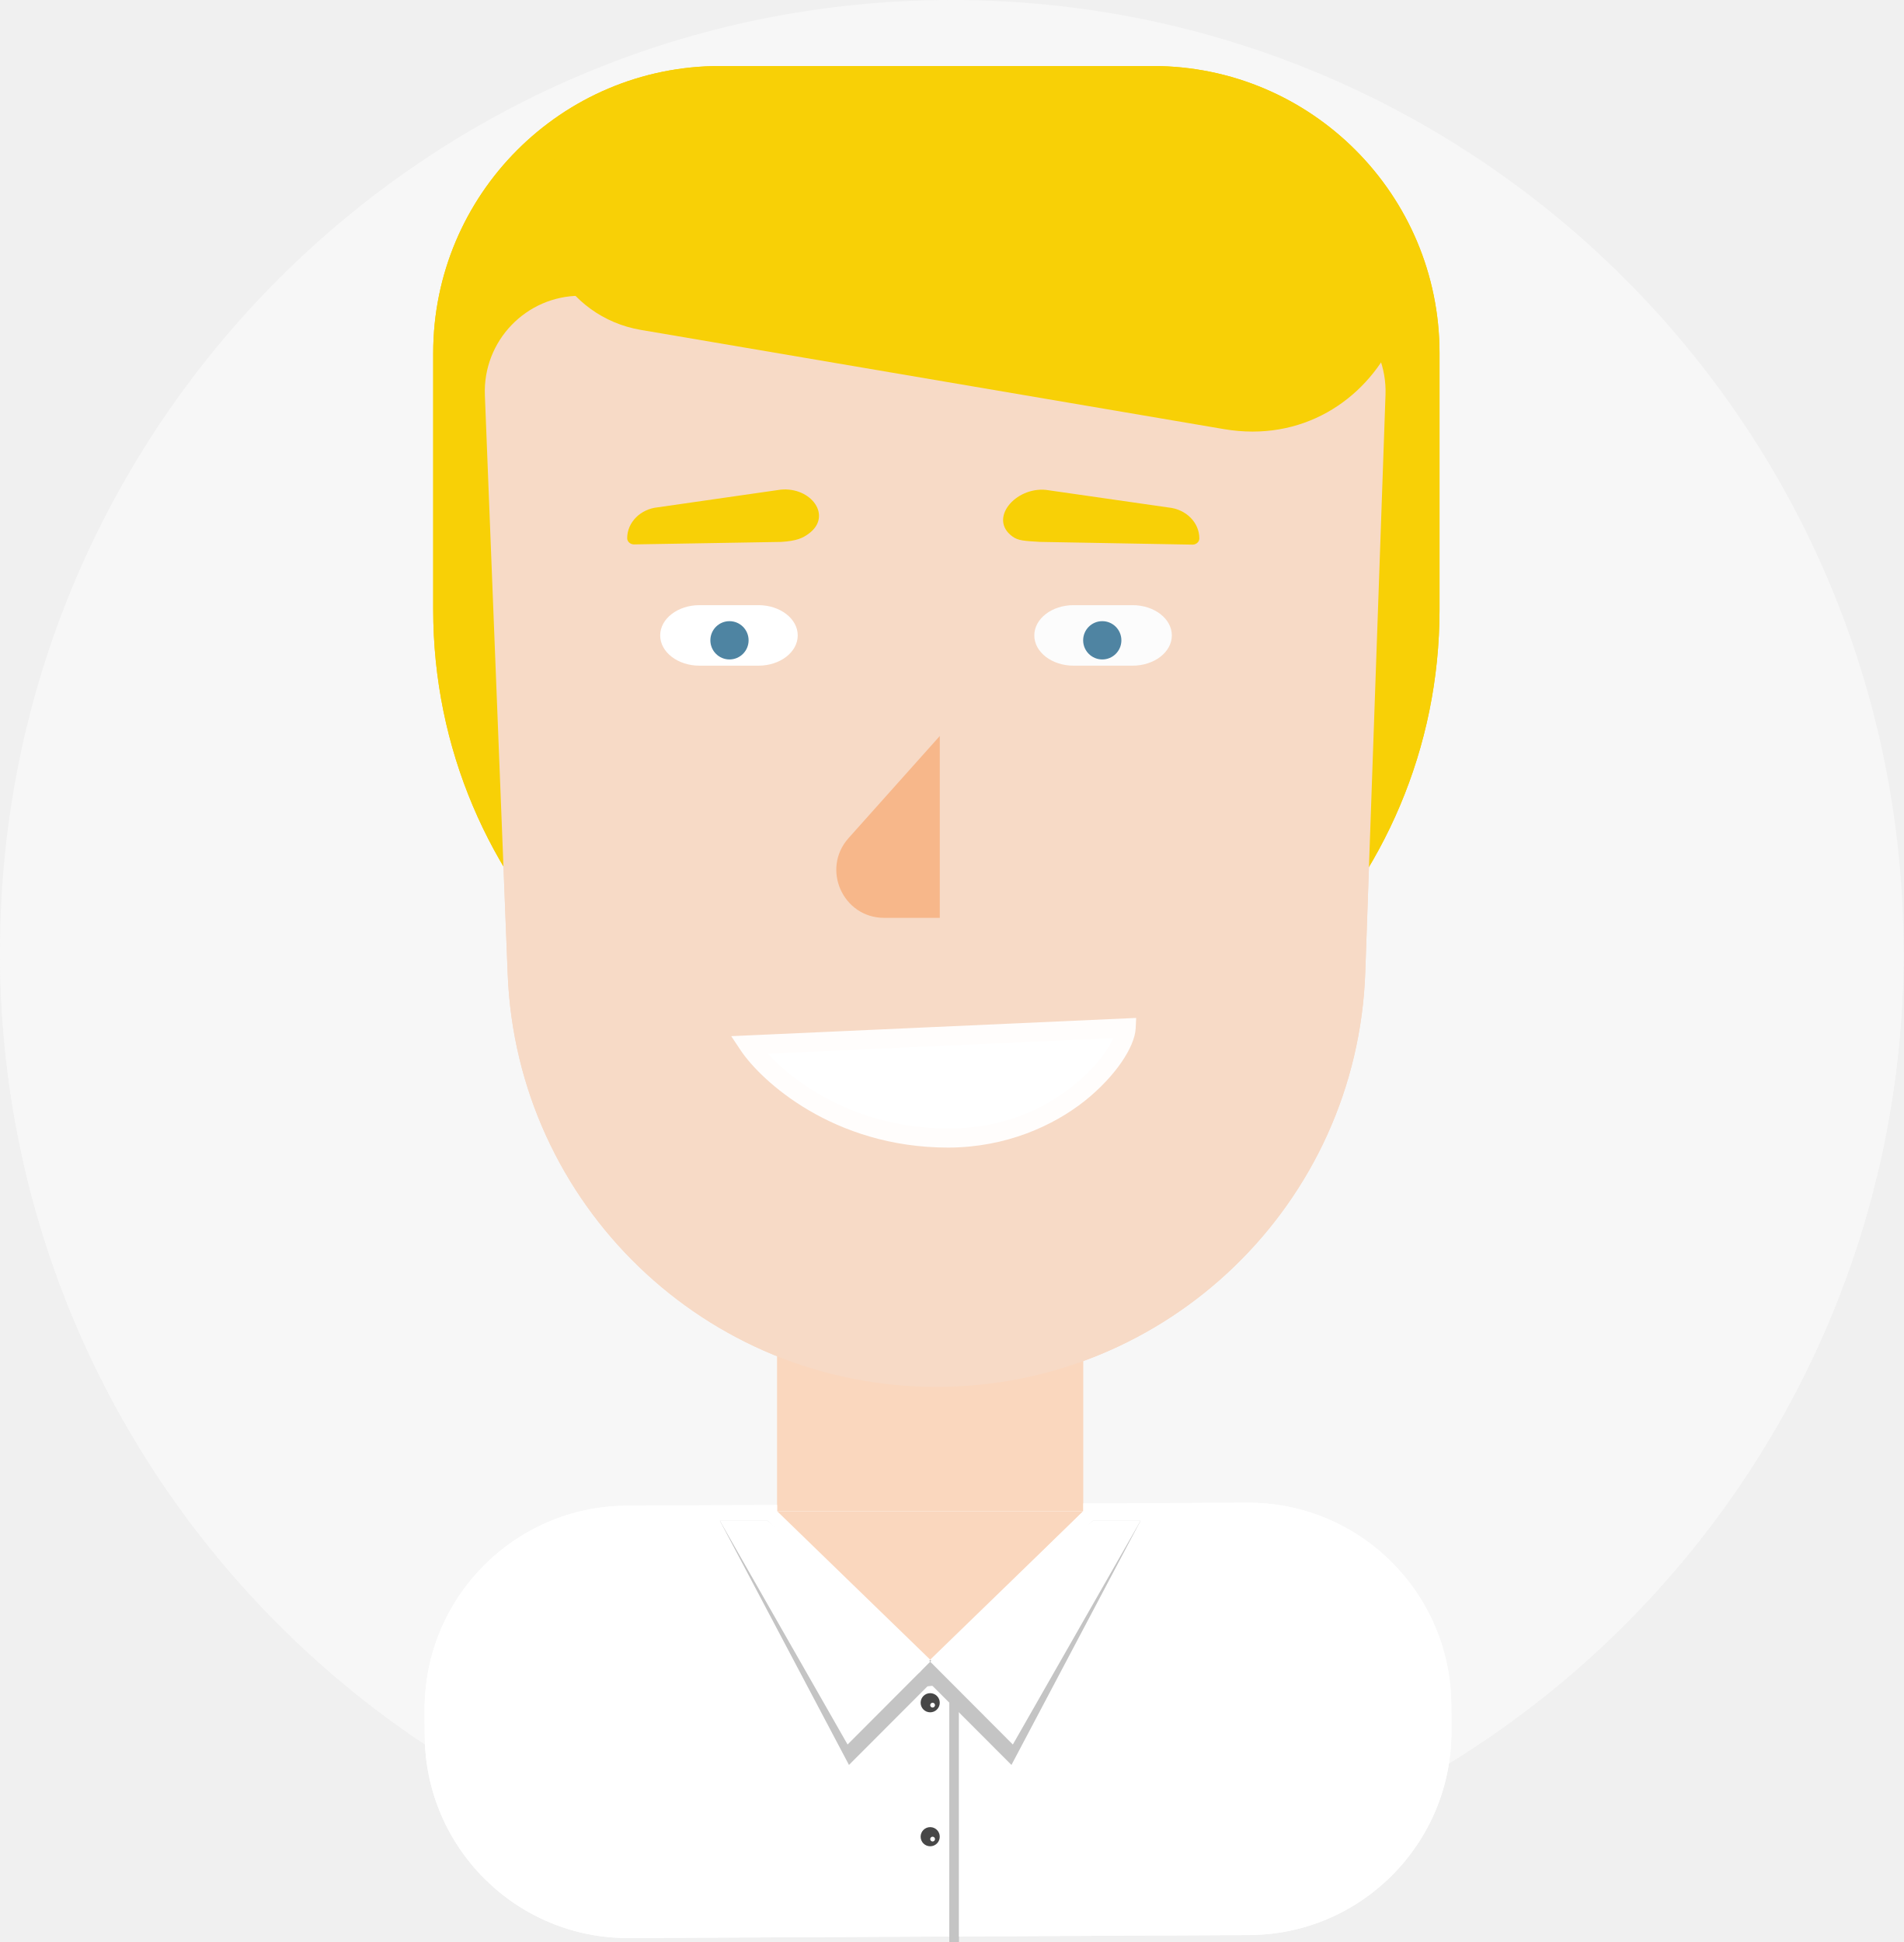
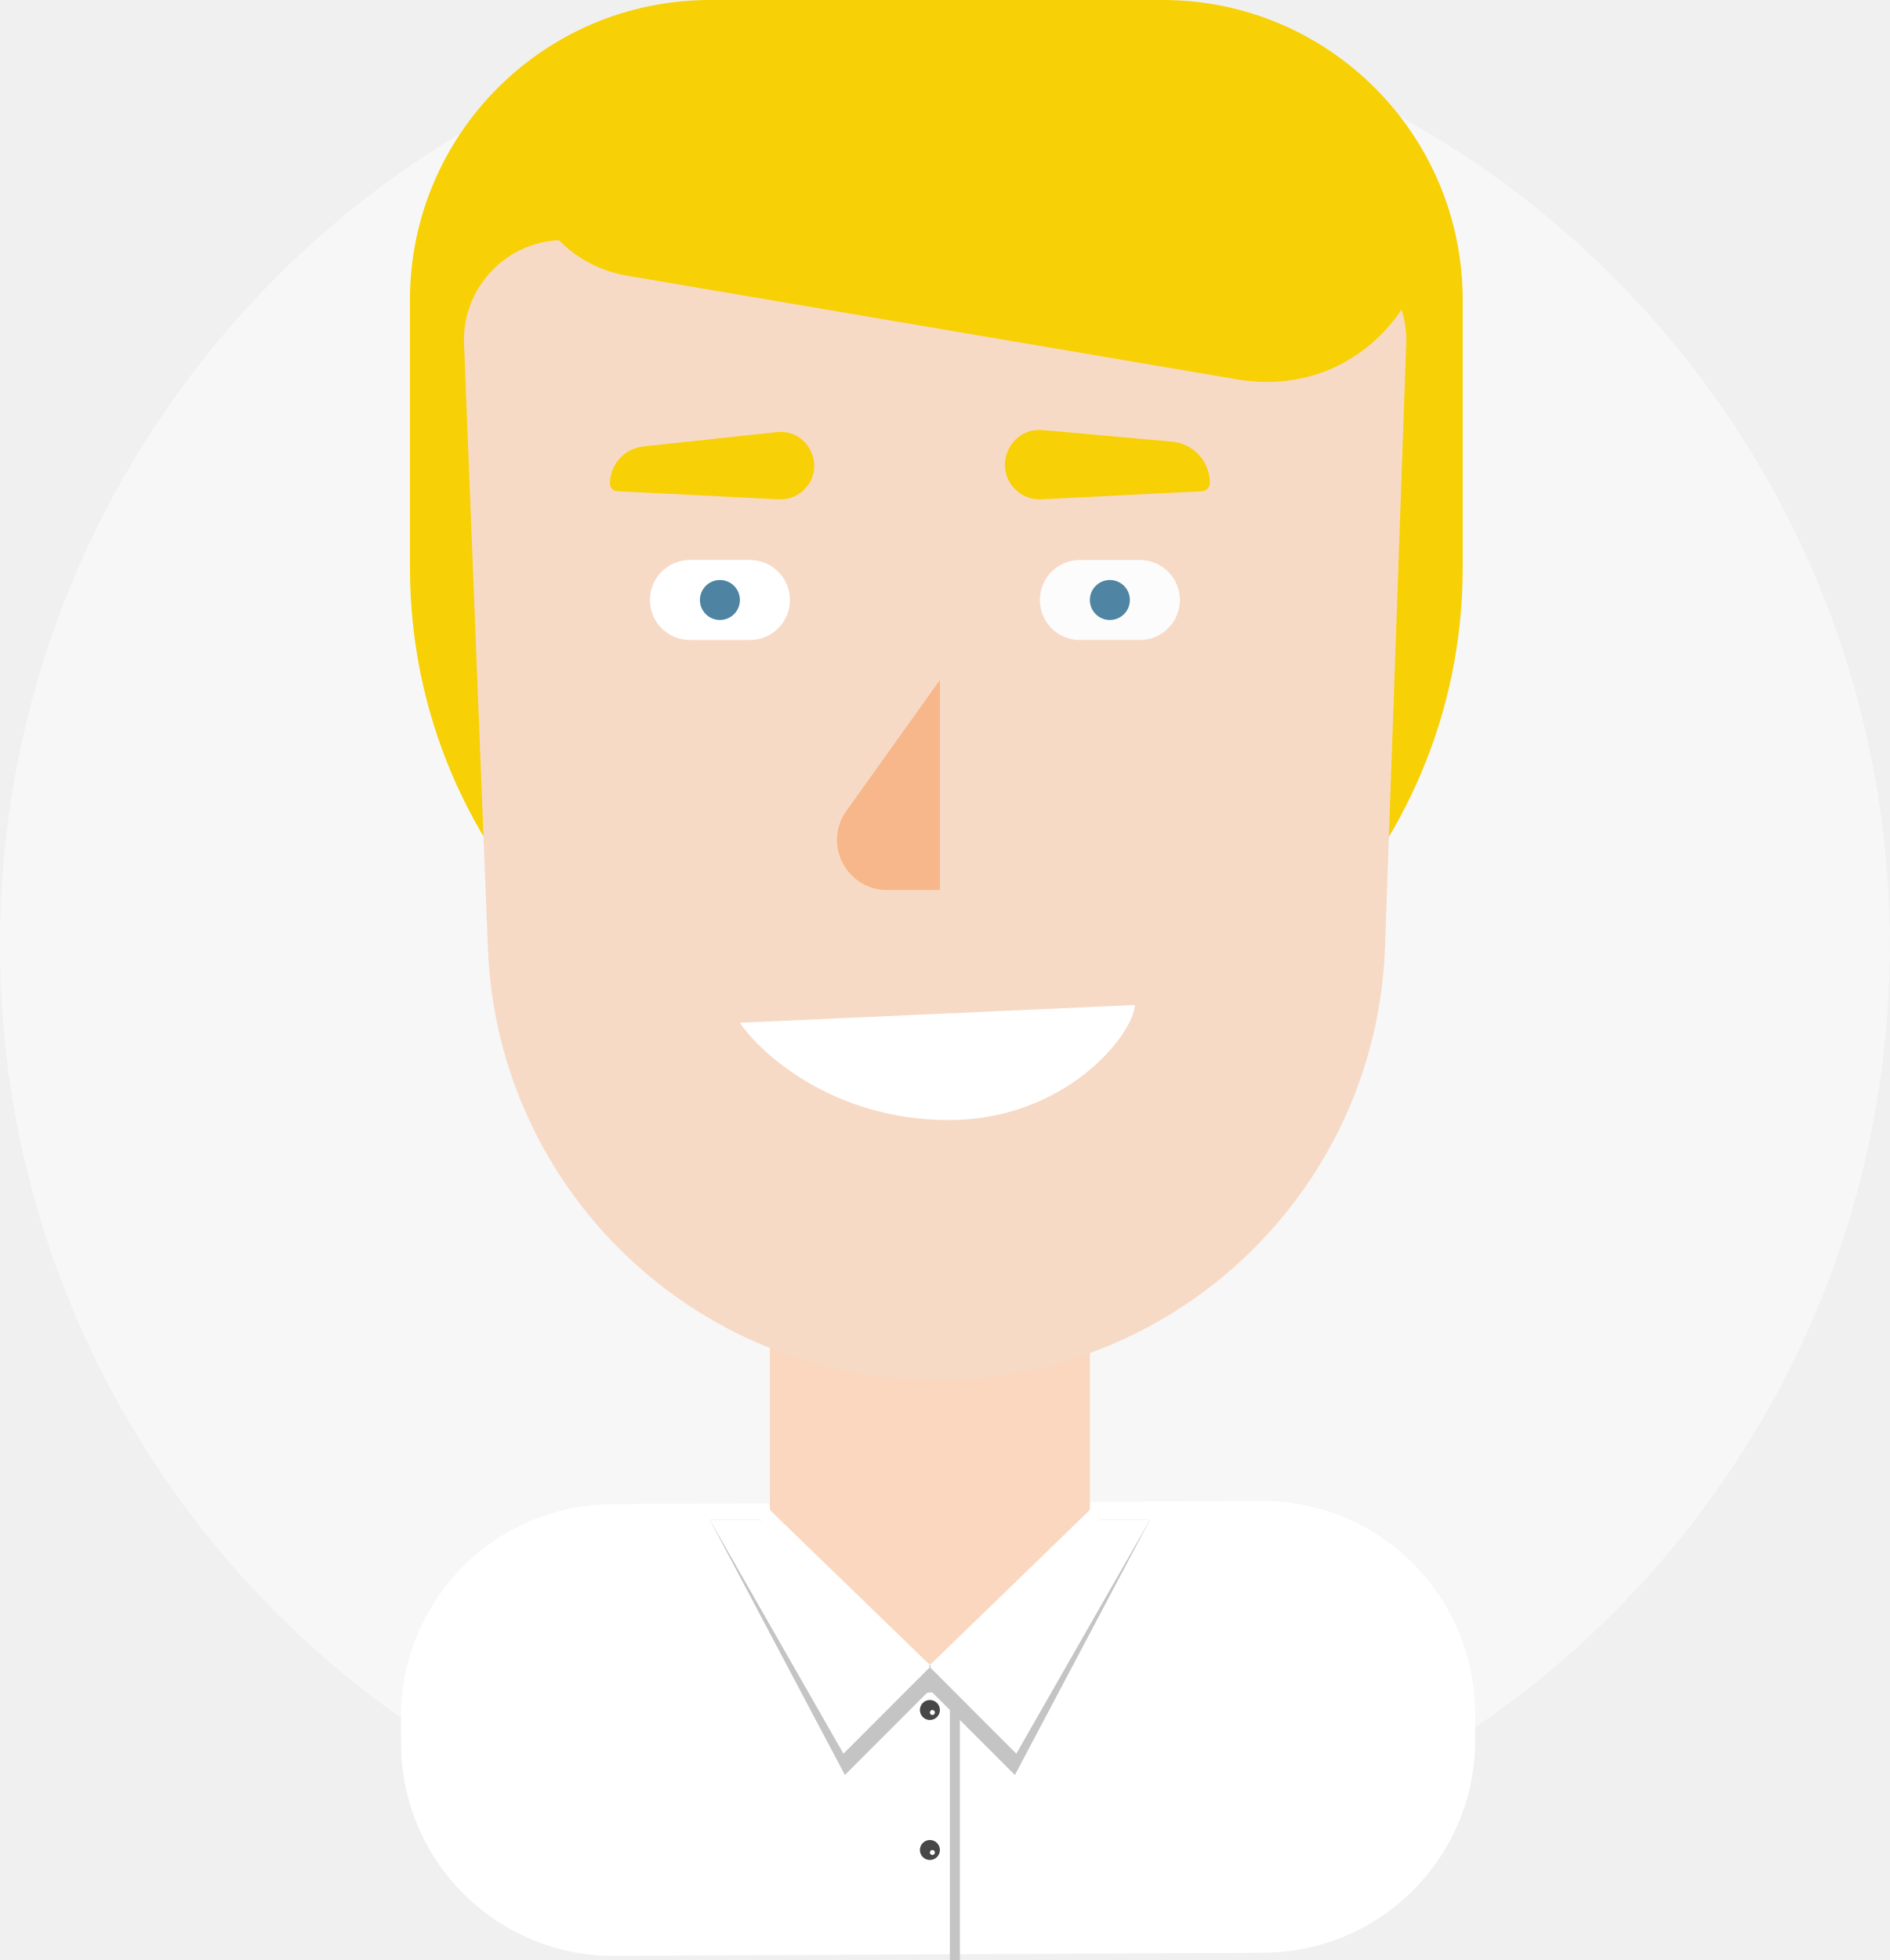
- <svg xmlns="http://www.w3.org/2000/svg" xmlns:xlink="http://www.w3.org/1999/xlink" width="346" height="353" viewBox="0 0 346 353" version="1.1">
-   <g id="Canvas" transform="translate(3989 -2570)">
-     <g id="Group 10">
-       <g id="Ellipse 3.2">
-         <use xlink:href="#path0_fill" transform="translate(-3989 2570)" fill="#F7F7F7" />
+ <svg xmlns="http://www.w3.org/2000/svg" xmlns:xlink="http://www.w3.org/1999/xlink" width="189" height="196" viewBox="0 0 189 196" version="1.1">
+   <g id="Canvas" transform="translate(847 2567)">
+     <g id="Group 6">
+       <g id="Ellipse">
+         <use xlink:href="#path0_fill" transform="translate(-847 -2567)" fill="#F7F7F7" />
      </g>
-       <g id="Ellipse 3.3">
-         <use xlink:href="#path1_fill" transform="translate(-3989 2743)" fill="#F7F7F7" />
-       </g>
-       <g id="hoggi-nator">
-         <g id="Canvas">
-           <g id="Group 5">
-             <g id="Rectangle 5.3">
-               <g id="Vector">
-                 <use xlink:href="#path2_fill" transform="matrix(0.00484548 0.999988 -0.999988 0.00484924 -3725.38 2842.97)" fill="#FFFFFF" />
-               </g>
-             </g>
-             <g id="Rectangle 9">
-               <g id="Vector">
-                 <use xlink:href="#path3_fill" transform="translate(-3824.26 2871.68)" fill="#C4C4C4" />
-               </g>
-             </g>
-             <g id="Rectangle 5.2">
-               <g id="Vector">
-                 <use xlink:href="#path4_fill" transform="matrix(0.00484548 0.999988 -0.999988 0.00484924 -3792.13 2813.11)" fill="#FAD7BE" />
-               </g>
-             </g>
-             <g id="Rectangle">
-               <g id="Vector">
-                 <use xlink:href="#path5_fill" transform="translate(-3910.26 2582)" fill="#F8D006" />
-               </g>
-             </g>
-             <g id="Rectangle">
-               <g id="Vector">
-                 <use xlink:href="#path6_fill" transform="translate(-3900.88 2623.76)" fill="#F7DAC6" />
-               </g>
-             </g>
-             <g id="Vector 3.2">
-               <g id="Vector">
-                 <use xlink:href="#path7_fill" transform="translate(-3852.93 2756.85)" fill="#FFFFFF" />
-               </g>
-               <g id="Vector">
-                 <use xlink:href="#path8_fill" transform="translate(-3856.09 2755.03)" fill="#FCC7A2" />
-               </g>
-             </g>
-             <g id="Rectangle 4.1">
-               <g id="Vector">
-                 <use xlink:href="#path9_fill" transform="matrix(1 0 0 -1 -3804.29 2668.88)" fill="#F8D006" />
-               </g>
-             </g>
-             <g id="Rectangle 4.3">
-               <g id="Vector">
-                 <use xlink:href="#path10_fill" transform="matrix(1 0 0 -1 -3875.52 2668.88)" fill="#F8D006" />
-               </g>
-             </g>
-             <g id="Rectangle 4.2">
-               <g id="Vector">
-                 <use xlink:href="#path11_fill" transform="translate(-3890.7 2590.79)" fill="#F8D006" />
-               </g>
-             </g>
-             <g id="Rectangle 3.10">
-               <g id="Vector">
-                 <use xlink:href="#path12_fill" transform="translate(-3800.81 2679.43)" fill="#FCFCFC" />
-               </g>
-             </g>
-             <g id="Rectangle 3.11">
-               <g id="Vector">
-                 <use xlink:href="#path12_fill" transform="translate(-3868.57 2679.43)" fill="#FFFFFF" />
-               </g>
-             </g>
-             <g id="Rectangle 3.12">
-               <g id="Vector">
-                 <use xlink:href="#path13_fill" transform="translate(-3859.88 2682.91)" fill="#2B6B8F" fill-opacity="0.83" />
-               </g>
-             </g>
-             <g id="Rectangle 3.13">
-               <g id="Vector">
-                 <use xlink:href="#path13_fill" transform="translate(-3792.12 2682.91)" fill="#4F84A2" />
-               </g>
-             </g>
-             <g id="Polygon 2">
-               <g id="Vector">
-                 <use xlink:href="#path14_fill" transform="matrix(1 0 0 -1 -3847.72 2871.68)" fill="#FAD7BE" />
-               </g>
-             </g>
-             <g id="Rectangle 3.15">
-               <g id="Vector">
-                 <use xlink:href="#path15_fill" transform="matrix(6.12086e-17 -1 1 6.12561e-17 -3836.99 2736.84)" fill="#F7B78A" />
-               </g>
-             </g>
-             <g id="Rectangle 8.4">
-               <g id="Vector">
-                 <use xlink:href="#path16_fill" transform="translate(-3858.14 2846.45)" fill="#C4C4C4" />
-               </g>
-             </g>
-             <g id="Rectangle 8.6">
-               <g id="Vector">
-                 <use xlink:href="#path17_fill" transform="matrix(-1 0 0 1 -3781.7 2844.71)" fill="#FFFFFF" />
-               </g>
-             </g>
-             <g id="Rectangle 8">
-               <g id="Vector">
-                 <use xlink:href="#path18_fill" transform="translate(-3858.14 2846.45)" fill="#FFFFFF" />
-               </g>
-             </g>
-             <g id="Rectangle 8.7">
-               <g id="Vector">
-                 <use xlink:href="#path16_fill" transform="matrix(-1 0 0 1 -3781.7 2846.45)" fill="#C4C4C4" />
-               </g>
-             </g>
-             <g id="Rectangle 9">
-               <g id="Vector">
-                 <use xlink:href="#path19_fill" transform="translate(-3816.45 2877.77)" fill="#C4C4C4" />
-               </g>
-             </g>
-             <g id="Rectangle 8.8">
-               <g id="Vector">
-                 <use xlink:href="#path18_fill" transform="matrix(-1 0 0 1 -3781.7 2846.45)" fill="#FFFFFF" />
-               </g>
-             </g>
-             <g id="Ellipse 3">
-               <g id="Vector">
-                 <use xlink:href="#path20_fill" transform="translate(-3821.66 2877.77)" fill="#474747" />
-               </g>
-             </g>
-             <g id="Ellipse 3.3">
-               <g id="Vector">
-                 <use xlink:href="#path21_fill" transform="matrix(1 0 0 -1 -3819.92 2880.38)" fill="#FFFFFF" />
-               </g>
-             </g>
-             <g id="Ellipse 3.2">
-               <g id="Vector">
-                 <use xlink:href="#path20_fill" transform="translate(-3821.66 2902.12)" fill="#474747" />
-               </g>
-             </g>
-             <g id="Ellipse 3.4">
-               <g id="Vector">
-                 <use xlink:href="#path21_fill" transform="matrix(1 0 0 -1 -3819.92 2904.73)" fill="#FFFFFF" />
-               </g>
-             </g>
-           </g>
+       <g id="Group 5">
+         <g id="Rectangle 5.3">
+           <use xlink:href="#path1_fill" transform="matrix(0.00485233 0.999988 -0.999988 0.00484239 -699.583 -2417)" fill="#FFFFFF" />
        </g>
-       </g>
-       <g id="hoggi-nator">
-         <g id="Canvas">
-           <g id="Group 5">
-             <g id="Rectangle 5.3">
-               <g id="Vector">
-                 <use xlink:href="#path2_fill" transform="matrix(0.00484548 0.999988 -0.999988 0.00484924 -3725.38 2842.97)" fill="#FFFFFF" />
-               </g>
-             </g>
-             <g id="Rectangle 9">
-               <g id="Vector">
-                 <use xlink:href="#path3_fill" transform="translate(-3824.26 2871.68)" fill="#C4C4C4" />
-               </g>
-             </g>
-             <g id="Rectangle 5.2">
-               <g id="Vector">
-                 <use xlink:href="#path4_fill" transform="matrix(0.00484548 0.999988 -0.999988 0.00484924 -3792.13 2813.11)" fill="#FAD7BE" />
-               </g>
-             </g>
-             <g id="Rectangle">
-               <g id="Vector">
-                 <use xlink:href="#path5_fill" transform="translate(-3910.26 2582)" fill="#F8D006" />
-               </g>
-             </g>
-             <g id="Rectangle">
-               <g id="Vector">
-                 <use xlink:href="#path6_fill" transform="translate(-3900.88 2623.76)" fill="#F7DAC6" />
-               </g>
-             </g>
-             <g id="Vector 3.2">
-               <g id="Vector">
-                 <use xlink:href="#path7_fill" transform="translate(-3852.93 2756.85)" fill="#FFFFFF" />
-               </g>
-               <g id="Vector">
-                 <use xlink:href="#path8_fill" transform="translate(-3856.09 2755.03)" fill="#FFFDFC" />
-               </g>
-             </g>
-             <g id="Rectangle 4.3">
-               <g id="Vector">
-                 <use xlink:href="#path22_fill" transform="matrix(1 0 0 -1 -3875 2668.96)" fill="#F8D006" />
-               </g>
-             </g>
-             <g id="Rectangle 4.4">
-               <g id="Vector">
-                 <use xlink:href="#path23_fill" transform="matrix(-1 0 -0 -1 -3771 2669)" fill="#F8D006" />
-               </g>
-             </g>
-             <g id="Rectangle 4.2">
-               <g id="Vector">
-                 <use xlink:href="#path11_fill" transform="translate(-3890.7 2590.79)" fill="#F8D006" />
-               </g>
-             </g>
-             <g id="Rectangle 3.10">
-               <g id="Vector">
-                 <use xlink:href="#path24_fill" transform="translate(-3801 2680)" fill="#FCFCFC" />
-               </g>
-             </g>
-             <g id="Rectangle 3.11">
-               <g id="Vector">
-                 <use xlink:href="#path24_fill" transform="translate(-3869 2680)" fill="#FFFFFF" />
-               </g>
-             </g>
-             <g id="Rectangle 3.12">
-               <g id="Vector">
-                 <use xlink:href="#path13_fill" transform="translate(-3859.88 2682.91)" fill="#2B6B8F" fill-opacity="0.83" />
-               </g>
-             </g>
-             <g id="Rectangle 3.13">
-               <g id="Vector">
-                 <use xlink:href="#path13_fill" transform="translate(-3792.12 2682.91)" fill="#4F84A2" />
-               </g>
-             </g>
-             <g id="Polygon 2">
-               <g id="Vector">
-                 <use xlink:href="#path14_fill" transform="matrix(1 0 0 -1 -3847.72 2871.68)" fill="#FAD7BE" />
-               </g>
-             </g>
-             <g id="Rectangle 3.15">
-               <g id="Vector">
-                 <use xlink:href="#path15_fill" transform="matrix(6.12086e-17 -1 1 6.12561e-17 -3836.99 2736.84)" fill="#F7B78A" />
-               </g>
-             </g>
-             <g id="Rectangle 8.4">
-               <g id="Vector">
-                 <use xlink:href="#path16_fill" transform="translate(-3858.14 2846.45)" fill="#C4C4C4" />
-               </g>
-             </g>
-             <g id="Rectangle 8.6">
-               <g id="Vector">
-                 <use xlink:href="#path17_fill" transform="matrix(-1 0 0 1 -3781.7 2844.71)" fill="#FFFFFF" />
-               </g>
-             </g>
-             <g id="Rectangle 8">
-               <g id="Vector">
-                 <use xlink:href="#path18_fill" transform="translate(-3858.14 2846.45)" fill="#FFFFFF" />
-               </g>
-             </g>
-             <g id="Rectangle 8.7">
-               <g id="Vector">
-                 <use xlink:href="#path16_fill" transform="matrix(-1 0 0 1 -3781.7 2846.45)" fill="#C4C4C4" />
-               </g>
-             </g>
-             <g id="Rectangle 9">
-               <g id="Vector">
-                 <use xlink:href="#path19_fill" transform="translate(-3816.45 2877.77)" fill="#C4C4C4" />
-               </g>
-             </g>
-             <g id="Rectangle 8.8">
-               <g id="Vector">
-                 <use xlink:href="#path18_fill" transform="matrix(-1 0 0 1 -3781.7 2846.45)" fill="#FFFFFF" />
-               </g>
-             </g>
-             <g id="Ellipse 3">
-               <g id="Vector">
-                 <use xlink:href="#path20_fill" transform="translate(-3821.66 2877.77)" fill="#474747" />
-               </g>
-             </g>
-             <g id="Ellipse 3.3">
-               <g id="Vector">
-                 <use xlink:href="#path21_fill" transform="matrix(1 0 0 -1 -3819.92 2880.38)" fill="#FFFFFF" />
-               </g>
-             </g>
-             <g id="Ellipse 3.2">
-               <g id="Vector">
-                 <use xlink:href="#path20_fill" transform="translate(-3821.66 2902.12)" fill="#474747" />
-               </g>
-             </g>
-             <g id="Ellipse 3.4">
-               <g id="Vector">
-                 <use xlink:href="#path21_fill" transform="matrix(1 0 0 -1 -3819.92 2904.73)" fill="#FFFFFF" />
-               </g>
-             </g>
-           </g>
+         <g id="Rectangle 9">
+           <use xlink:href="#path2_fill" transform="translate(-756.5 -2400.5)" fill="#C4C4C4" />
+         </g>
+         <g id="Rectangle 5.2">
+           <use xlink:href="#path3_fill" transform="matrix(0.00485233 0.999988 -0.999988 0.00484239 -738.001 -2434.16)" fill="#FAD7BE" />
+         </g>
+         <g id="Rectangle">
+           <use xlink:href="#path4_fill" transform="translate(-806 -2567)" fill="#F8D006" />
+         </g>
+         <g id="Rectangle">
+           <use xlink:href="#path5_fill" transform="translate(-801 -2543)" fill="#F7DAC6" />
+         </g>
+         <g id="Vector 3.2">
+           <use xlink:href="#path6_fill" transform="translate(-773 -2466.5)" fill="#FFFFFF" />
+         </g>
+         <g id="Rectangle 4.1">
+           <use xlink:href="#path7_fill" transform="matrix(-1 0 0 -1 -726 -2517)" fill="#F8D006" />
+         </g>
+         <g id="Rectangle 4.3">
+           <use xlink:href="#path8_fill" transform="matrix(1 0 0 -1 -786 -2517)" fill="#F8D006" />
+         </g>
+         <g id="Rectangle 4.2">
+           <use xlink:href="#path9_fill" transform="translate(-799.619 -2562.3)" fill="#F8D006" />
+         </g>
+         <g id="Rectangle 3.10">
+           <use xlink:href="#path10_fill" transform="translate(-743 -2511)" fill="#FCFCFC" />
+         </g>
+         <g id="Rectangle 3.11">
+           <use xlink:href="#path10_fill" transform="translate(-782 -2511)" fill="#FFFFFF" />
+         </g>
+         <g id="Rectangle 3.12">
+           <use xlink:href="#path11_fill" transform="translate(-777 -2509)" fill="#2B6B8F" fill-opacity="0.83" />
+         </g>
+         <g id="Rectangle 3.13">
+           <use xlink:href="#path11_fill" transform="translate(-738 -2509)" fill="#4F84A2" />
+         </g>
+         <g id="Polygon 2">
+           <use xlink:href="#path12_fill" transform="matrix(1 0 0 -1 -770 -2400.5)" fill="#FAD7BE" />
+         </g>
+         <g id="Rectangle 3.15">
+           <use xlink:href="#path13_fill" transform="matrix(6.12952e-17 -1 1 6.11696e-17 -768 -2478)" fill="#F7B78A" />
+         </g>
+         <g id="Rectangle 8.4">
+           <use xlink:href="#path14_fill" transform="translate(-776 -2415)" fill="#C4C4C4" />
+         </g>
+         <g id="Rectangle 8.6">
+           <use xlink:href="#path15_fill" transform="matrix(-1 0 0 1 -732 -2416)" fill="#FFFFFF" />
+         </g>
+         <g id="Rectangle 8">
+           <use xlink:href="#path16_fill" transform="translate(-776 -2415)" fill="#FFFFFF" />
+         </g>
+         <g id="Rectangle 8.7">
+           <use xlink:href="#path14_fill" transform="matrix(-1 0 0 1 -732 -2415)" fill="#C4C4C4" />
+         </g>
+         <g id="Rectangle 9">
+           <use xlink:href="#path17_fill" transform="translate(-752 -2397)" fill="#C4C4C4" />
+         </g>
+         <g id="Rectangle 8.8">
+           <use xlink:href="#path16_fill" transform="matrix(-1 0 0 1 -732 -2415)" fill="#FFFFFF" />
+         </g>
+         <g id="Ellipse 3">
+           <use xlink:href="#path18_fill" transform="translate(-755 -2397)" fill="#474747" />
+         </g>
+         <g id="Ellipse 3.3">
+           <use xlink:href="#path19_fill" transform="matrix(1 0 0 -1 -754 -2395.5)" fill="#FFFFFF" />
+         </g>
+         <g id="Ellipse 3.2">
+           <use xlink:href="#path20_fill" transform="translate(-755 -2383)" fill="#474747" />
+         </g>
+         <g id="Ellipse 3.4">
+           <use xlink:href="#path19_fill" transform="matrix(1 0 0 -1 -754 -2381.5)" fill="#FFFFFF" />
        </g>
      </g>
    </g>
  </g>
  <defs>
-     <path id="path0_fill" d="M 346 173C 346 268.545 268.545 346 173 346C 77.455 346 0 268.545 0 173C 0 77.455 77.455 0 173 0C 268.545 0 346 77.455 346 173Z" />
-     <path id="path1_fill" d="M 173 173C 268.545 173 346 95.545 346 0L 0 0C 0 95.545 77.455 173 173 173Z" />
-     <path id="path2_fill" d="M 0 36.934C 0 16.536 16.559 0 36.986 0L 41.602 0C 62.029 0 78.588 16.536 78.588 36.934L 78.588 149.688C 78.588 170.086 62.029 186.621 41.602 186.621L 36.986 186.621C 16.559 186.621 0 170.086 0 149.688L 0 36.934Z" />
-     <path id="path3_fill" d="M 4.343 0L 8.687 4.349L 0 5.219L 4.343 0Z" />
-     <path id="path4_fill" d="M 0.27 -5.58116e-13L 31.585 0.152L 31.316 55.746L 0 55.594L 0.27 -5.58116e-13Z" />
-     <path id="path5_fill" d="M 0 52.194C 0 23.368 23.335 0 52.12 0L 130.797 0C 159.582 0 182.917 23.368 182.917 52.194L 182.917 98.794C 182.917 149.376 141.97 190.381 91.459 190.381C 40.947 190.381 0 149.376 0 98.794L 0 52.194Z" />
-     <path id="path6_fill" d="M 0.014 18.084C -0.375 8.214 7.51 0 17.374 0L 146.355 0C 156.188 0 164.062 8.166 163.717 18.008L 160.039 122.972C 158.566 165.015 124.104 198.337 82.094 198.337C 40.217 198.337 5.814 165.218 4.162 123.314L 0.014 18.084Z" />
-     <path id="path7_fill" d="M 68.625 0L 0 3.089C 3.39 8.176 15.98 20.008 36.319 20.008C 56.657 20.008 68.383 5.087 68.625 0Z" />
-     <path id="path8_fill" d="M 3.155 4.913L 3.077 3.175L -7.57514e-08 3.313L 1.71 5.879L 3.155 4.913ZM 71.779 1.824L 73.515 1.907L 73.606 4.60594e-08L 71.701 0.086L 71.779 1.824ZM 3.233 6.651L 71.858 3.562L 71.701 0.086L 3.077 3.175L 3.233 6.651ZM 70.044 1.741C 70.007 2.523 69.451 4.08 68.058 6.11C 66.677 8.13 64.728 10.281 62.084 12.371C 56.747 16.62 49.268 20.133 39.474 20.092L 39.474 23.571C 50.018 23.53 58.571 19.582 64.241 15.099C 67.101 12.823 69.401 10.29 70.921 8.081C 72.43 5.883 73.431 3.668 73.515 1.907L 70.044 1.741ZM 39.474 20.092C 19.816 20.092 7.727 8.64 4.6 3.947L 1.71 5.879C 5.362 11.359 18.454 23.571 39.474 23.571L 39.474 20.092Z" />
-     <path id="path9_fill" d="M 6.567 10.047C 2.849 9.714 1.12235e-05 6.595 6.52183e-12 2.858C -2.30926e-06 2.089 0.602 1.455 1.369 1.416L 29.262 0.008C 30.752 -0.068 32.217 0.413 33.374 1.356C 37.986 5.117 34.953 12.585 29.029 12.055L 6.567 10.047Z" />
-     <path id="path10_fill" d="M 5.822 9.218C 2.511 8.862 1.12406e-05 6.064 7.67749e-12 2.729C -2.34344e-06 2.034 0.544 1.461 1.238 1.426L 29.328 0.007C 30.776 -0.066 32.199 0.401 33.323 1.318C 37.846 5.006 34.798 12.326 28.998 11.704L 5.822 9.218Z" />
-     <path id="path11_fill" d="M 18.184 39.178C 4.471 36.845 -3.594 22.435 1.577 9.504C 2.208 7.926 3.695 6.857 5.39 6.764L 127.397 0.044C 135.04 -0.377 142.535 2.269 148.224 7.398C 169.637 26.703 152.562 62.043 124.158 57.21L 18.184 39.178Z" />
-     <path id="path12_fill" d="M 0 6.959C 0 3.116 3.111 0 6.949 0L 17.373 0C 21.211 0 24.323 3.116 24.323 6.959C 24.323 10.803 21.211 13.918 17.373 13.918L 6.949 13.918C 3.111 13.918 0 10.803 0 6.959Z" />
-     <path id="path13_fill" d="M 0 3.48C 0 1.558 1.556 0 3.475 0C 5.394 0 6.949 1.558 6.949 3.48C 6.949 5.401 5.394 6.959 3.475 6.959C 1.556 6.959 0 5.401 0 3.48Z" />
-     <path id="path14_fill" d="M 27.797 0L 55.595 26.967L 0 26.967L 27.797 0Z" />
-     <path id="path15_fill" d="M 0 8.704C 0 1.195 8.896 -2.777 14.499 2.23L 33.056 18.81L 0 18.81L 0 8.704Z" />
-     <path id="path16_fill" d="M 0 0L 8.687 0L 38.221 29.576L 23.454 44.365L 0 0Z" />
-     <path id="path17_fill" d="M 0 0L 10.424 0L 36.484 25.599L 21.462 40.654L 0 0Z" />
-     <path id="path18_fill" d="M 0 0L 8.687 0L 38.221 25.599L 23.2 40.654L 0 0Z" />
-     <path id="path19_fill" d="M 0 0L 1.737 0L 1.737 45.235L 0 45.235L 0 0Z" />
-     <path id="path20_fill" d="M 3.475 1.74C 3.475 2.701 2.697 3.48 1.737 3.48C 0.778 3.48 0 2.701 0 1.74C 0 0.779 0.778 0 1.737 0C 2.697 0 3.475 0.779 3.475 1.74Z" />
-     <path id="path21_fill" d="M 0.869 0.435C 0.869 0.675 0.674 0.87 0.434 0.87C 0.194 0.87 0 0.675 0 0.435C 0 0.195 0.194 0 0.434 0C 0.674 0 0.869 0.195 0.869 0.435Z" />
-     <path id="path22_fill" d="M 5.599 6.751C 2.415 6.443 1.08104e-05 4.019 7.27788e-12 1.129C -2.25375e-06 0.527 0.523 0.03 1.19 0L 28 0.456C 30.84 0.635 31.919 1.162 33 1.956C 37.35 5.152 33.466 10.495 27.889 9.955L 5.599 6.751Z" />
-     <path id="path23_fill" d="M 5.599 6.751C 2.415 6.443 1.08104e-05 4.019 7.27788e-12 1.129C -2.25375e-06 0.527 0.523 0.03 1.19 0L 29 0.5C 31.84 0.679 32.919 0.706 34 1.5C 38.35 4.696 33.466 10.495 27.889 9.955L 5.599 6.751Z" />
-     <path id="path24_fill" d="M 0 5.5C 0 2.462 3.198 0 7.143 0L 17.857 0C 21.802 0 25 2.462 25 5.5C 25 8.538 21.802 11 17.857 11L 7.143 11C 3.198 11 0 8.538 0 5.5Z" />
+     <path id="path0_fill" d="M 189 94.5C 189 146.691 146.691 189 94.5 189C 42.309 189 0 146.691 0 94.5C 0 42.309 42.309 0 94.5 0C 146.691 0 189 42.309 189 94.5Z" />
+     <path id="path1_fill" d="M 0 21.259C 0 9.518 9.518 0 21.259 0L 23.912 0C 35.653 0 45.171 9.518 45.171 21.259L 45.171 86.159C 45.171 97.9 35.653 107.418 23.912 107.418L 21.259 107.418C 9.518 107.418 0 97.9 0 86.159L 0 21.259Z" />
+     <path id="path2_fill" d="M 2.5 0L 5 2.5L 0 3L 2.5 0Z" />
+     <path id="path3_fill" d="M 0.155 1.98407e-05L 18.155 0.087L 18 32.087L 0 32L 0.155 1.98407e-05Z" />
+     <path id="path4_fill" d="M 0 30C 0 13.431 13.431 0 30 0L 75.286 0C 91.854 0 105.286 13.431 105.286 30L 105.286 56.785C 105.286 85.858 81.717 109.427 52.643 109.427C 23.569 109.427 0 85.858 0 56.785L 0 30Z" />
+     <path id="path5_fill" d="M 0.41 10.394C 0.186 4.721 4.725 0 10.402 0L 84.643 0C 90.303 0 94.835 4.694 94.637 10.351L 92.52 70.682C 91.672 94.848 71.836 114 47.655 114C 23.551 114 3.749 94.964 2.798 70.878L 0.41 10.394Z" />
+     <path id="path6_fill" d="M 39.5 0L 0 1.776C 1.951 4.699 9.198 11.5 20.905 11.5C 32.612 11.5 39.361 2.924 39.5 0Z" />
+     <path id="path7_fill" d="M 3.78 5.837C 1.64 5.646 8.83266e-06 3.854 2.37252e-06 1.705C 1.04332e-06 1.263 0.347 0.899 0.788 0.877L 16.843 0.067C 17.701 0.024 18.544 0.3 19.21 0.842C 21.864 3.004 20.119 7.296 16.709 6.992L 3.78 5.837Z" />
+     <path id="path8_fill" d="M 3.351 5.359C 1.445 5.155 8.87763e-06 3.546 2.40763e-06 1.63C 1.05876e-06 1.23 0.313 0.9 0.712 0.88L 16.881 0.065C 17.714 0.023 18.534 0.292 19.181 0.819C 21.784 2.938 20.029 7.146 16.691 6.788L 3.351 5.359Z" />
+     <path id="path9_fill" d="M 15.344 22.872C 7.451 21.531 2.81 13.248 5.786 5.816C 6.149 4.909 7.005 4.294 7.98 4.241L 78.207 0.378C 82.606 0.136 86.92 1.657 90.195 4.605C 102.52 15.701 92.692 36.014 76.342 33.236L 15.344 22.872Z" />
+     <path id="path10_fill" d="M 0 4C 0 1.791 1.791 0 4 0L 10 0C 12.209 0 14 1.791 14 4C 14 6.209 12.209 8 10 8L 4 8C 1.791 8 0 6.209 0 4Z" />
+     <path id="path11_fill" d="M 0 2C 0 0.895 0.895 0 2 0C 3.105 0 4 0.895 4 2C 4 3.105 3.105 4 2 4C 0.895 4 0 3.105 0 2Z" />
+     <path id="path12_fill" d="M 16 0L 32 15.5L 0 15.5L 16 0Z" />
+     <path id="path13_fill" d="M 0 9.716C 0 5.649 4.597 3.283 7.906 5.647L 21 15L 0 15L 0 9.716Z" />
+     <path id="path14_fill" d="M 0 0L 5 0L 22 17L 13.5 25.5L 0 0Z" />
+     <path id="path15_fill" d="M 0 0L 6 0L 21 14.714L 12.354 23.367L 0 0Z" />
+     <path id="path16_fill" d="M 0 0L 5 0L 22 14.714L 13.354 23.367L 0 0Z" />
+     <path id="path17_fill" d="M 0 0L 1 0L 1 26L 0 26L 0 0Z" />
+     <path id="path18_fill" d="M 2 1C 2 1.552 1.552 2 1 2C 0.448 2 0 1.552 0 1C 0 0.448 0.448 0 1 0C 1.552 0 2 0.448 2 1Z" />
+     <path id="path19_fill" d="M 0.5 0.25C 0.5 0.388 0.388 0.5 0.25 0.5C 0.112 0.5 0 0.388 0 0.25C 0 0.112 0.112 0 0.25 0C 0.388 0 0.5 0.112 0.5 0.25Z" />
+     <path id="path20_fill" d="M 2 1C 2 1.552 1.552 2 1 2C 0.448 2 0 1.552 0 1C 0 0.448 0.448 0 1 0C 1.552 0 2 0.448 2 1Z" />
  </defs>
</svg>
